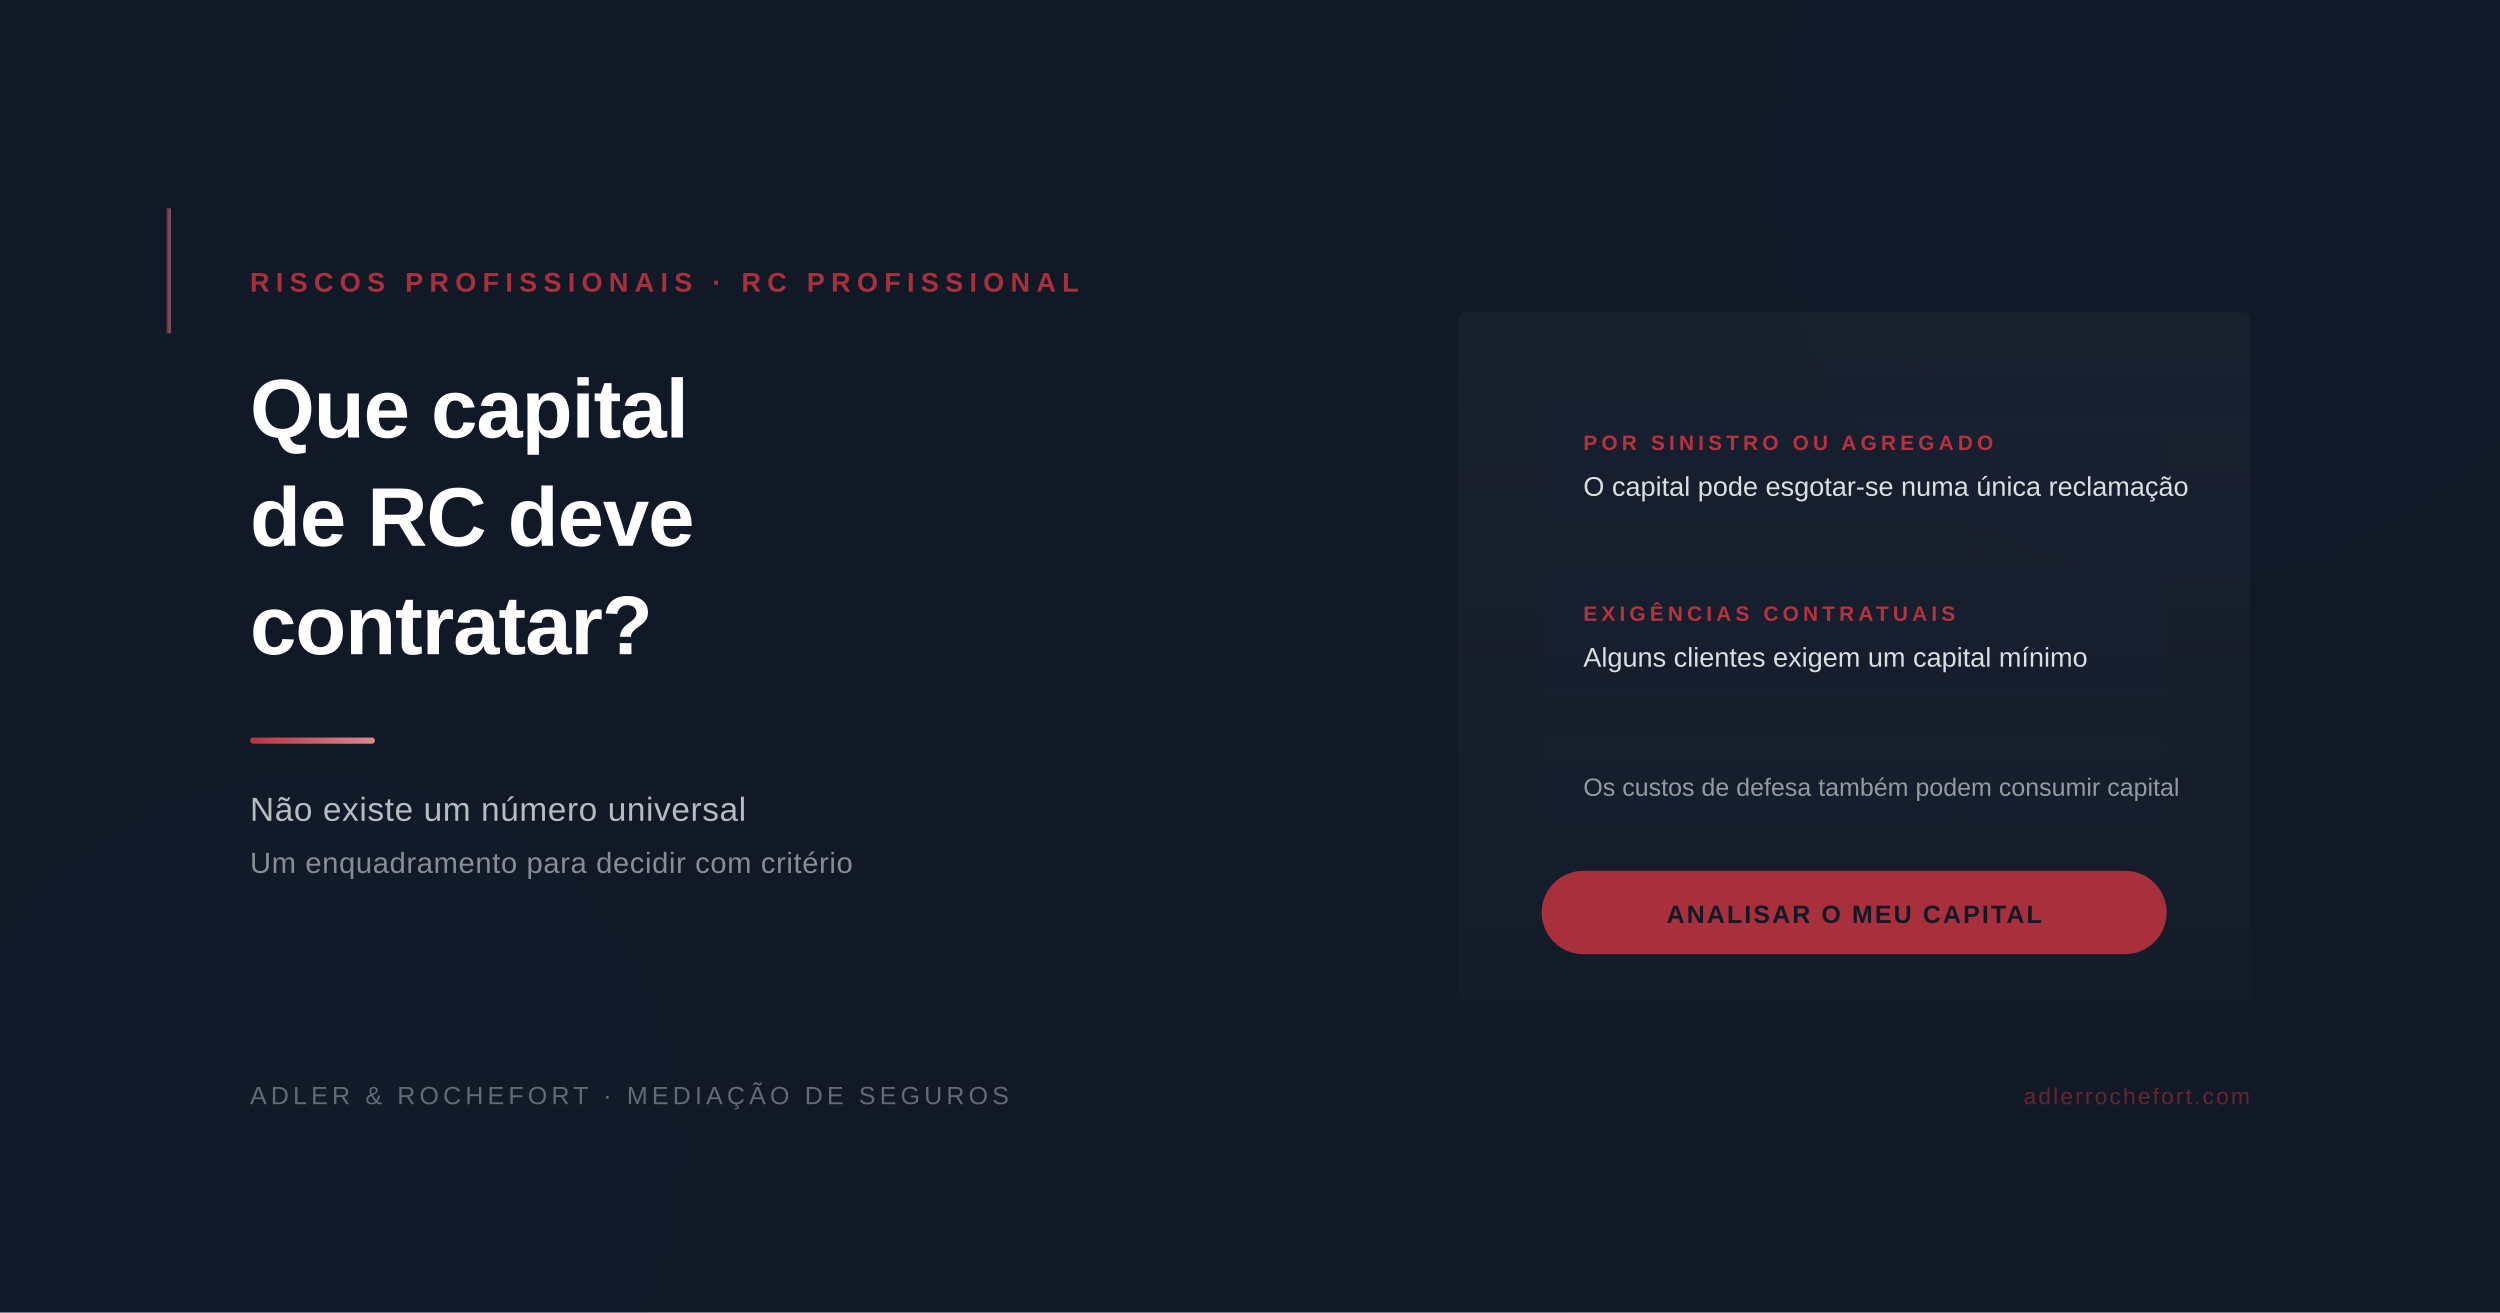
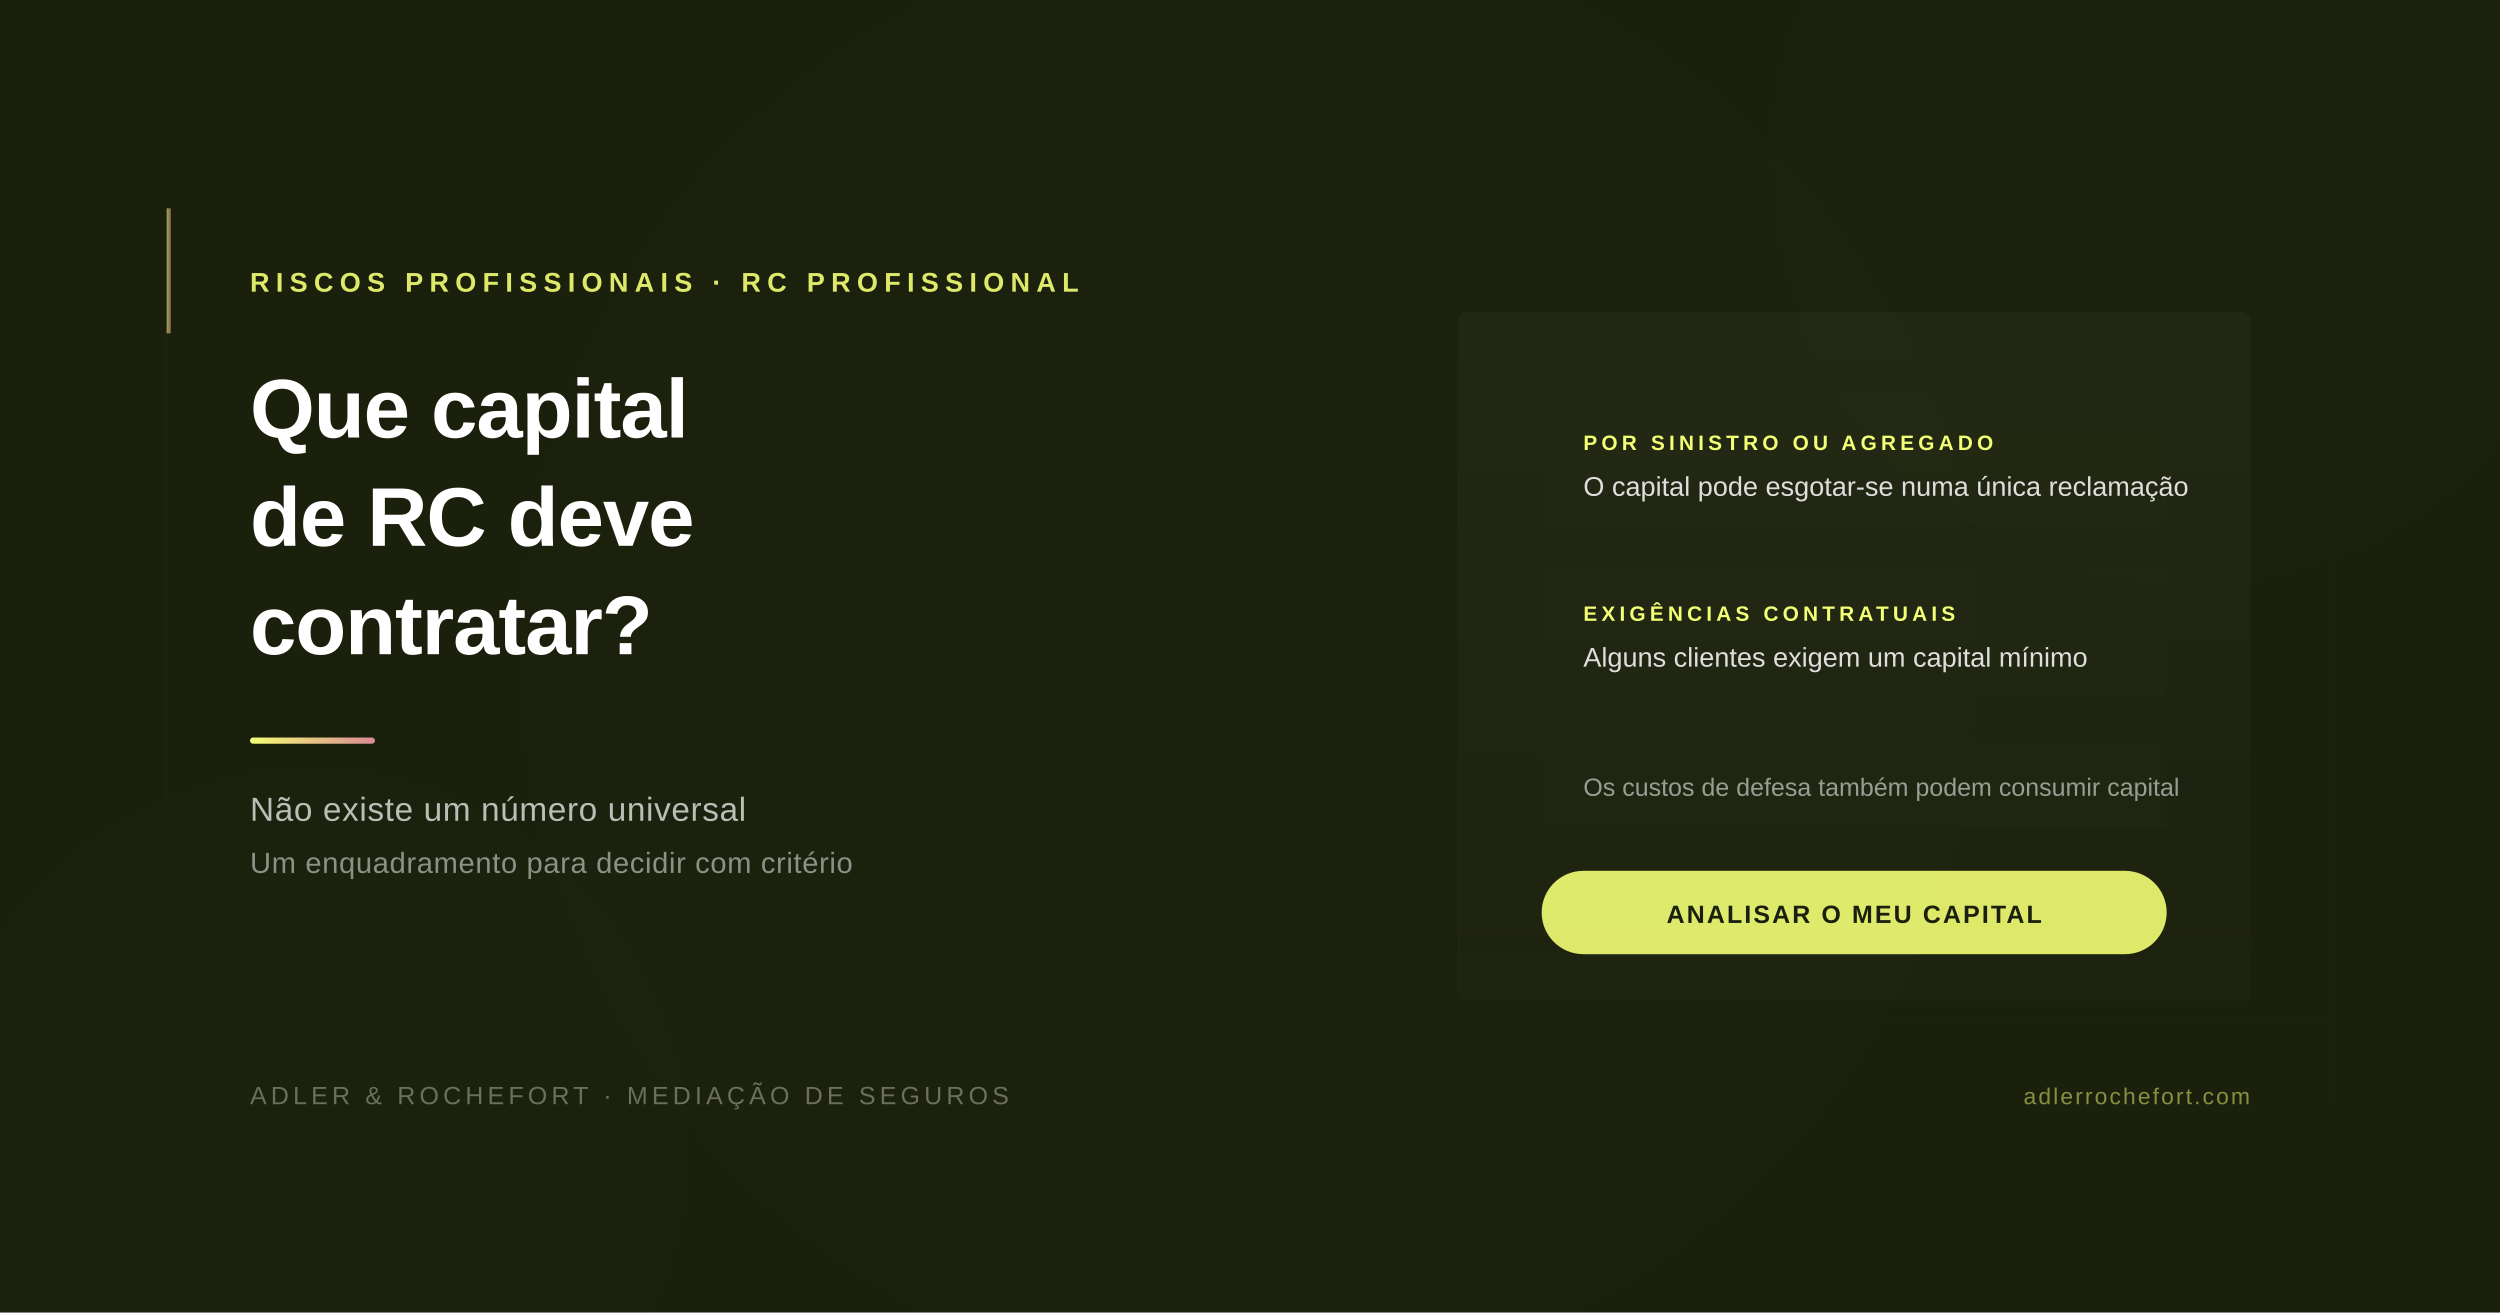
<svg xmlns="http://www.w3.org/2000/svg" viewBox="0 0 1200 630" width="1200" height="630">
  <defs>
    <linearGradient id="bg" x1="0%" y1="0%" x2="100%" y2="100%">
-       <stop offset="0%" style="stop-color:#111927;stop-opacity:1" />
-       <stop offset="100%" style="stop-color:#111927;stop-opacity:1" />
+       <stop offset="0%" style="stop-color:#1A200C;stop-opacity:1" />
+       <stop offset="100%" style="stop-color:#1A200C;stop-opacity:1" />
    </linearGradient>
    <linearGradient id="accent" x1="0%" y1="0%" x2="100%" y2="0%">
-       <stop offset="0%" style="stop-color:#B8323E;stop-opacity:1" />
+       <stop offset="0%" style="stop-color:#F3FF74;stop-opacity:1" />
      <stop offset="100%" style="stop-color:#D98A94;stop-opacity:1" />
    </linearGradient>
    <linearGradient id="cardBg" x1="0%" y1="0%" x2="0%" y2="100%">
      <stop offset="0%" style="stop-color:#F5F1E8;stop-opacity:0.08" />
      <stop offset="100%" style="stop-color:#F5F1E8;stop-opacity:0.03" />
    </linearGradient>
  </defs>
  <rect width="1200" height="630" fill="url(#bg)" />
-   <circle cx="1050" cy="80" r="200" fill="#17243D" opacity="0.08" />
-   <circle cx="150" cy="550" r="180" fill="#17243D" opacity="0.06" />
-   <circle cx="600" cy="315" r="350" fill="#17243D" opacity="0.04" />
-   <line x1="80" y1="100" x2="80" y2="530" stroke="#17243D" stroke-width="1" opacity="0.15" />
-   <line x1="1120" y1="100" x2="1120" y2="530" stroke="#17243D" stroke-width="1" opacity="0.15" />
+   <circle cx="1050" cy="80" r="200" fill="#283113" opacity="0.08" />
+   <circle cx="150" cy="550" r="180" fill="#283113" opacity="0.06" />
+   <circle cx="600" cy="315" r="350" fill="#283113" opacity="0.04" />
+   <line x1="80" y1="100" x2="80" y2="530" stroke="#283113" stroke-width="1" opacity="0.15" />
+   <line x1="1120" y1="100" x2="1120" y2="530" stroke="#283113" stroke-width="1" opacity="0.15" />
  <rect x="80" y="100" width="2" height="60" fill="url(#accent)" opacity="0.6" />
-   <text x="120" y="140" font-family="'Montserrat', 'Segoe UI', Arial, sans-serif" font-size="13" font-weight="700" letter-spacing="3" fill="#B8323E" opacity="0.9">RISCOS PROFISSIONAIS · RC PROFISSIONAL</text>
+   <text x="120" y="140" font-family="'Montserrat', 'Segoe UI', Arial, sans-serif" font-size="13" font-weight="700" letter-spacing="3" fill="#F3FF74" opacity="0.9">RISCOS PROFISSIONAIS · RC PROFISSIONAL</text>
  <text x="120" y="210" font-family="'Montserrat', 'Segoe UI', Arial, sans-serif" font-size="40" font-weight="700" fill="#FFFFFF" letter-spacing="-0.5">
    <tspan x="120" dy="0">Que capital</tspan>
    <tspan x="120" dy="52">de RC deve</tspan>
    <tspan x="120" dy="52">contratar?</tspan>
  </text>
  <rect x="120" y="354" width="60" height="3" fill="url(#accent)" rx="1.5" />
  <text x="120" y="394" font-family="'Montserrat', 'Segoe UI', Arial, sans-serif" font-size="16" fill="#FFFFFF" opacity="0.7" letter-spacing="0.3">
    <tspan x="120" dy="0">Não existe um número universal</tspan>
  </text>
  <text x="120" y="419" font-family="'Montserrat', 'Segoe UI', Arial, sans-serif" font-size="14" fill="#FFFFFF" opacity="0.5" letter-spacing="0.3">
    <tspan x="120" dy="0">Um enquadramento para decidir com critério</tspan>
  </text>
  <g transform="translate(700, 150)">
-     <rect x="0" y="0" width="380" height="330" rx="4" fill="url(#cardBg)" stroke="#17243D" stroke-width="0.5" opacity="0.4" />
+     <rect x="0" y="0" width="380" height="330" rx="4" fill="url(#cardBg)" stroke="#283113" stroke-width="0.5" opacity="0.4" />
    <g transform="translate(40, 40)">
-       <rect width="300" height="62" rx="3" fill="#17243D" opacity="0.15" />
-       <text x="20" y="26" font-family="'Montserrat', 'Segoe UI', Arial, sans-serif" font-size="10" font-weight="600" fill="#B8323E" letter-spacing="2">POR SINISTRO OU AGREGADO</text>
+       <rect width="300" height="62" rx="3" fill="#283113" opacity="0.15" />
+       <text x="20" y="26" font-family="'Montserrat', 'Segoe UI', Arial, sans-serif" font-size="10" font-weight="600" fill="#F3FF74" letter-spacing="2">POR SINISTRO OU AGREGADO</text>
      <text x="20" y="48" font-family="'Montserrat', 'Segoe UI', Arial, sans-serif" font-size="13" font-weight="500" fill="#FFFFFF" opacity="0.85">O capital pode esgotar-se numa única reclamação</text>
    </g>
    <g transform="translate(40, 122)">
-       <rect width="300" height="62" rx="3" fill="#17243D" opacity="0.15" />
-       <text x="20" y="26" font-family="'Montserrat', 'Segoe UI', Arial, sans-serif" font-size="10" font-weight="600" fill="#B8323E" letter-spacing="2">EXIGÊNCIAS CONTRATUAIS</text>
+       <rect width="300" height="62" rx="3" fill="#283113" opacity="0.15" />
+       <text x="20" y="26" font-family="'Montserrat', 'Segoe UI', Arial, sans-serif" font-size="10" font-weight="600" fill="#F3FF74" letter-spacing="2">EXIGÊNCIAS CONTRATUAIS</text>
      <text x="20" y="48" font-family="'Montserrat', 'Segoe UI', Arial, sans-serif" font-size="13" font-weight="500" fill="#FFFFFF" opacity="0.85">Alguns clientes exigem um capital mínimo</text>
    </g>
    <g transform="translate(40, 204)">
-       <rect width="300" height="44" rx="3" fill="#17243D" opacity="0.10" />
+       <rect width="300" height="44" rx="3" fill="#283113" opacity="0.10" />
      <text x="20" y="28" font-family="'Montserrat', 'Segoe UI', Arial, sans-serif" font-size="12" font-weight="400" fill="#FFFFFF" opacity="0.55">Os custos de defesa também podem consumir capital</text>
    </g>
    <g transform="translate(40, 268)">
-       <rect width="300" height="40" rx="20" fill="#B8323E" opacity="0.9" />
-       <text x="150" y="25" font-family="'Montserrat', 'Segoe UI', Arial, sans-serif" font-size="12" font-weight="700" fill="#111927" text-anchor="middle" letter-spacing="1">ANALISAR O MEU CAPITAL</text>
+       <rect width="300" height="40" rx="20" fill="#F3FF74" opacity="0.9" />
+       <text x="150" y="25" font-family="'Montserrat', 'Segoe UI', Arial, sans-serif" font-size="12" font-weight="700" fill="#1A200C" text-anchor="middle" letter-spacing="1">ANALISAR O MEU CAPITAL</text>
    </g>
  </g>
-   <rect x="80" y="490" width="1040" height="1" fill="#17243D" opacity="0.15" />
+   <rect x="80" y="490" width="1040" height="1" fill="#283113" opacity="0.15" />
  <text x="120" y="530" font-family="'Montserrat', 'Segoe UI', Arial, sans-serif" font-size="12" fill="#FFFFFF" opacity="0.35" letter-spacing="2">ADLER &amp; ROCHEFORT · MEDIAÇÃO DE SEGUROS</text>
-   <text x="1080" y="530" font-family="'Montserrat', 'Segoe UI', Arial, sans-serif" font-size="11" fill="#B8323E" opacity="0.5" letter-spacing="1" text-anchor="end">adlerrochefort.com</text>
+   <text x="1080" y="530" font-family="'Montserrat', 'Segoe UI', Arial, sans-serif" font-size="11" fill="#F3FF74" opacity="0.5" letter-spacing="1" text-anchor="end">adlerrochefort.com</text>
</svg>
